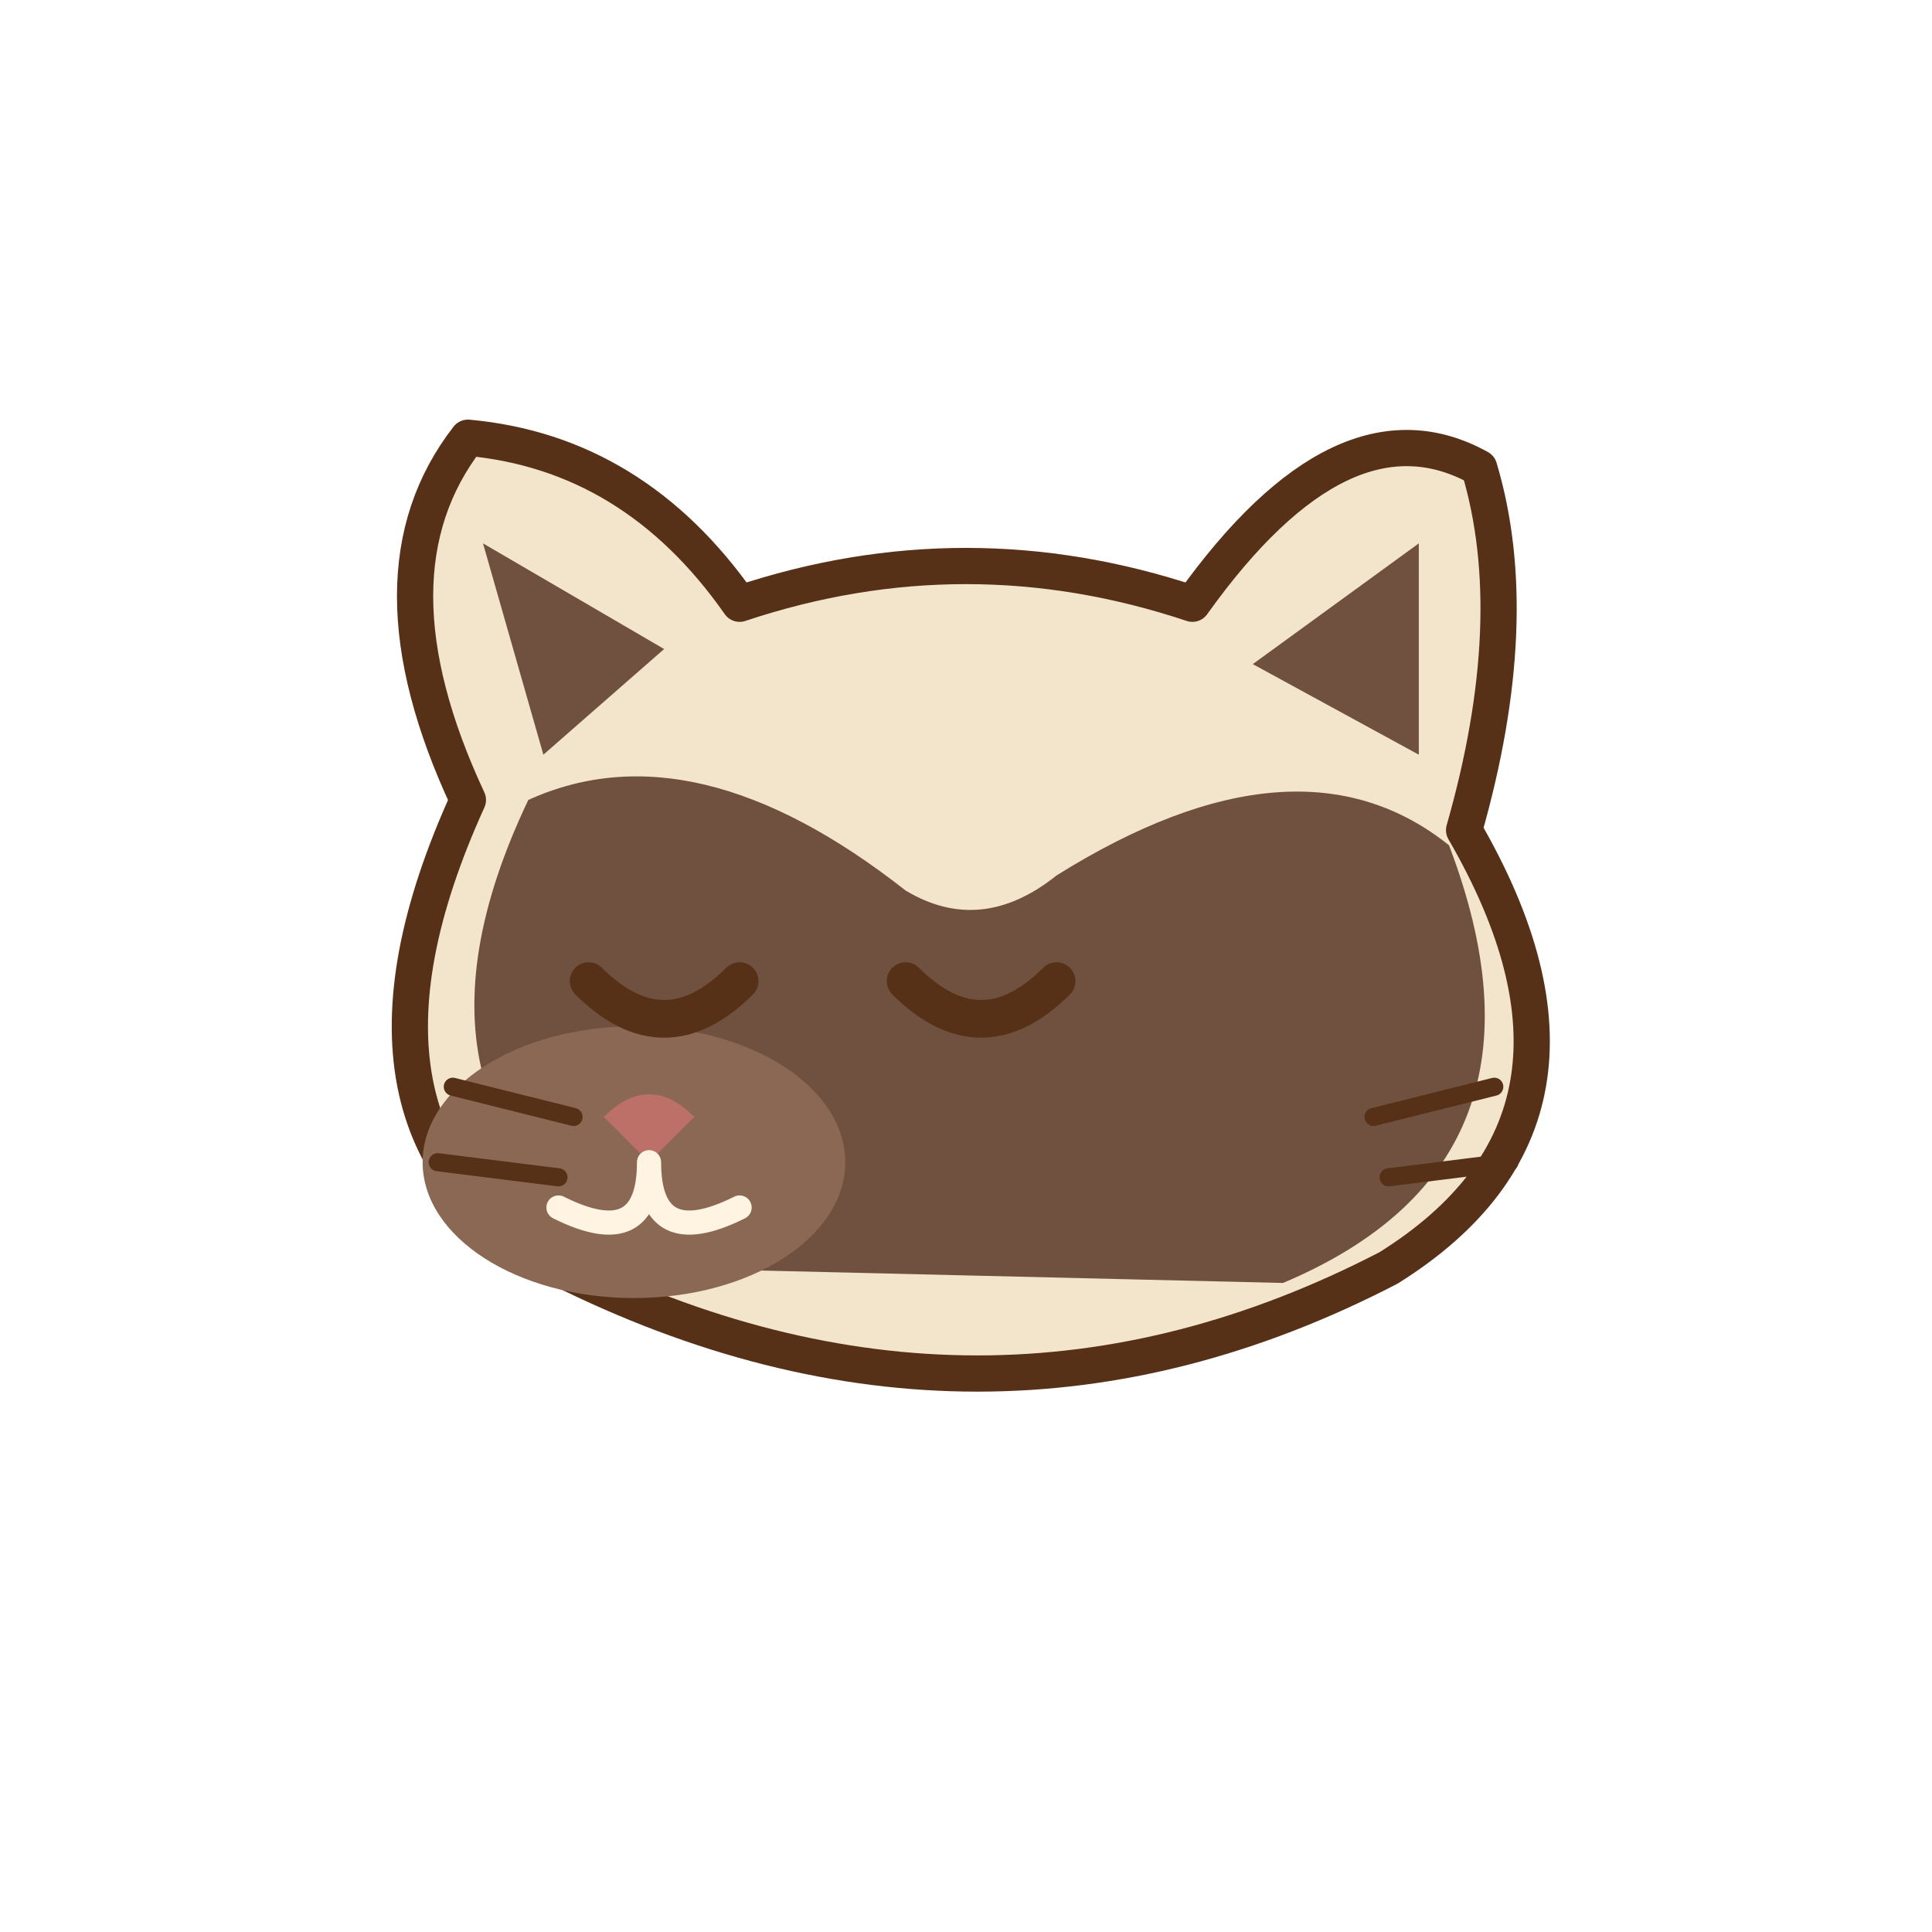
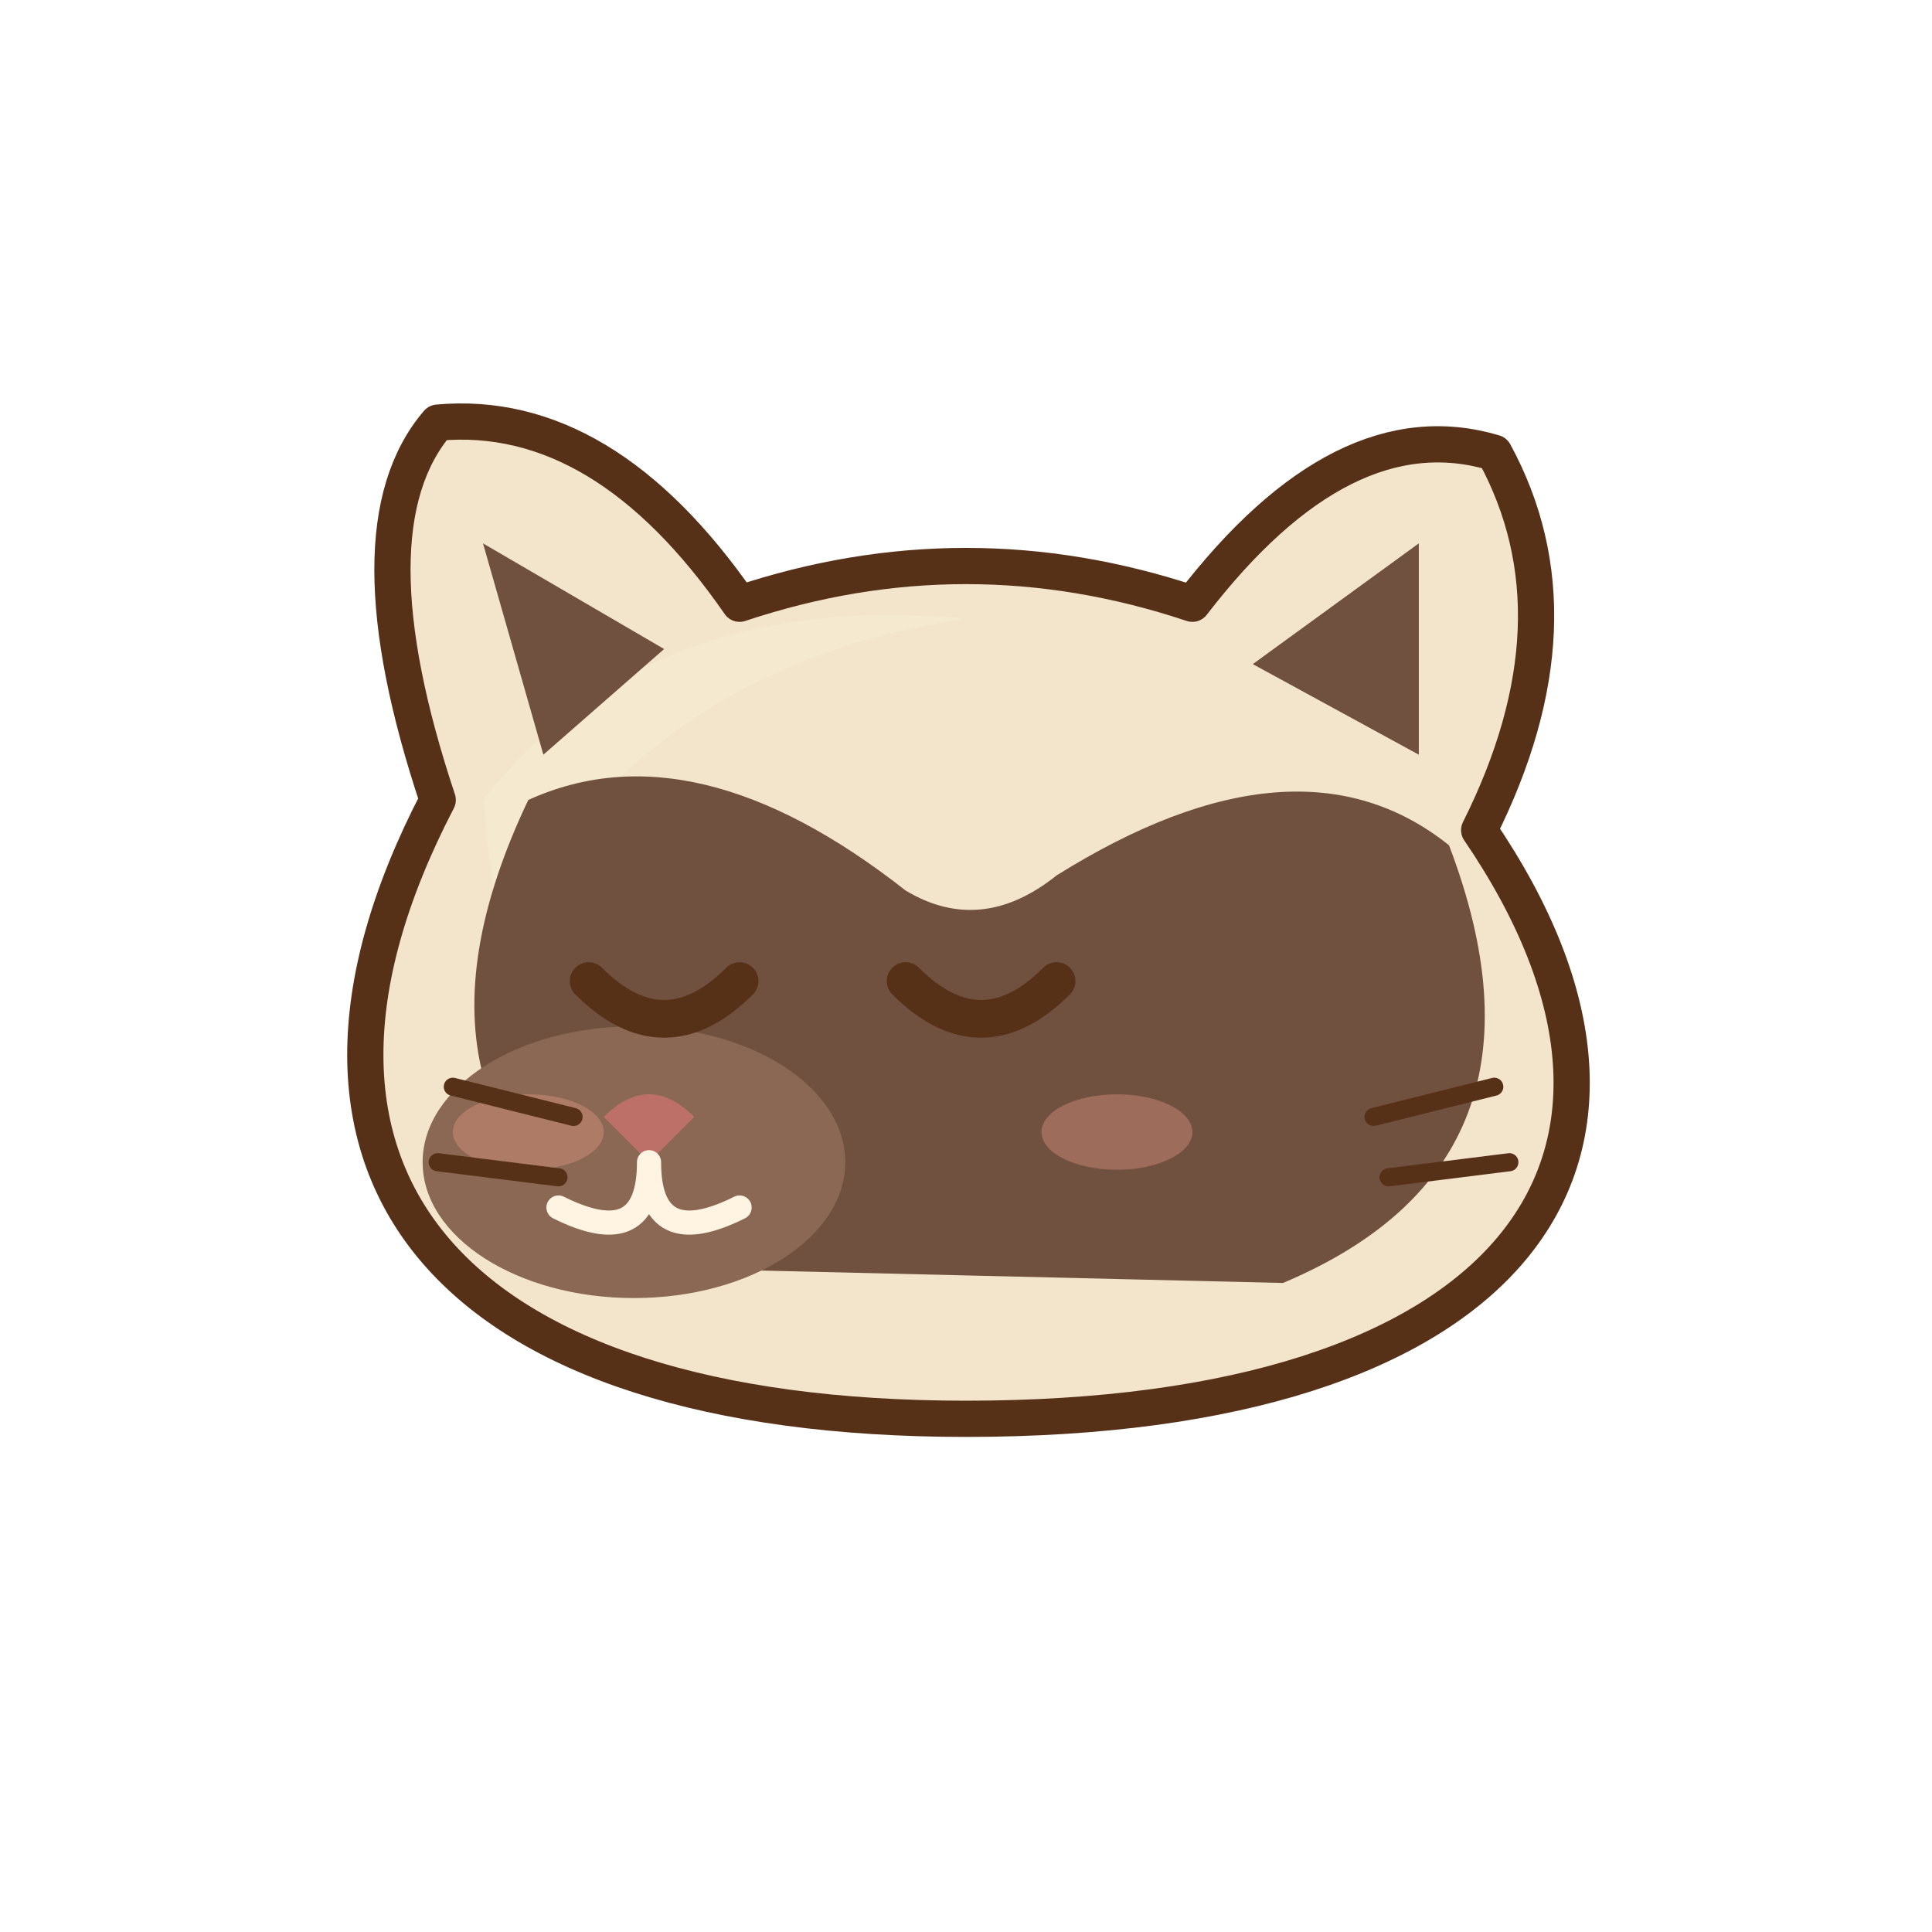
<svg xmlns="http://www.w3.org/2000/svg" width="128" height="128" viewBox="0 0 128 128">
  <g stroke-linecap="round" stroke-linejoin="round">
-     <path d="M31 53 Q24 38 31 29 Q42 30 49 40 Q64 35 79 40 Q89 26 98 31 Q101 41 97 55 Q108 74 92 84 Q65 98 37 84 Q21 75 31 53 Z" fill="#F2E5CC" stroke="#573018" stroke-width="2.4" />
+     <path d="M29 53 Q23 35 29 28 Q40 27 49 40 Q64 35 79 40 Q89 27 99 30 Q105 41 98 55 C113 77 100 94 64 94 C30 94 16 78 29 53 Z" fill="#F2E5CC" stroke="#573018" stroke-width="2.4" />
+     <g opacity="0.2">
+       <path d="M32 53 Q43 39 64 41 Q43 44 33 62 Z" fill="#FFF9E3" stroke="none" stroke-width="2.4" />
+     </g>
    <path d="M32 36 L36 50 L44 43 Z" fill="#70513F" stroke="none" stroke-width="2.4" />
    <path d="M94 36 L83 44 L94 50 Z" fill="#70513F" stroke="none" stroke-width="2.4" />
    <path d="M35 53 Q46 48 60 59 Q65 62 70 58 Q86 48 96 56 Q104 77 85 85 L43 84 Q25 74 35 53 Z" fill="#70513F" stroke="none" stroke-width="2.4" />
    <ellipse cx="42" cy="77" rx="14" ry="9" fill="#8B6853" stroke="none" stroke-width="2.4" />
+     <g opacity="0.35">
+       <ellipse cx="35" cy="75" rx="5" ry="2.5" fill="#F29D8B" stroke="none" stroke-width="2.4" />
+       <ellipse cx="74" cy="75" rx="5" ry="2.5" fill="#F29D8B" stroke="none" stroke-width="2.4" />
+     </g>
    <path d="M39 65 Q44 70 49 65" fill="none" stroke="#573018" stroke-width="2.5" />
    <path d="M60 65 Q65 70 70 65" fill="none" stroke="#573018" stroke-width="2.5" />
    <path d="M40 74 Q43 71 46 74 L43 77 Z" fill="#BD7068" stroke="none" stroke-width="2.4" />
    <path d="M43 77 Q43 83 37 80 M43 77 Q43 83 49 80" fill="none" stroke="#FFF4E2" stroke-width="1.6" />
    <path d="M30 72 L38 74 M29 77 L37 78 M91 74 L99 72 M92 78 L100 77" fill="none" stroke="#573018" stroke-width="1.2" />
  </g>
</svg>
